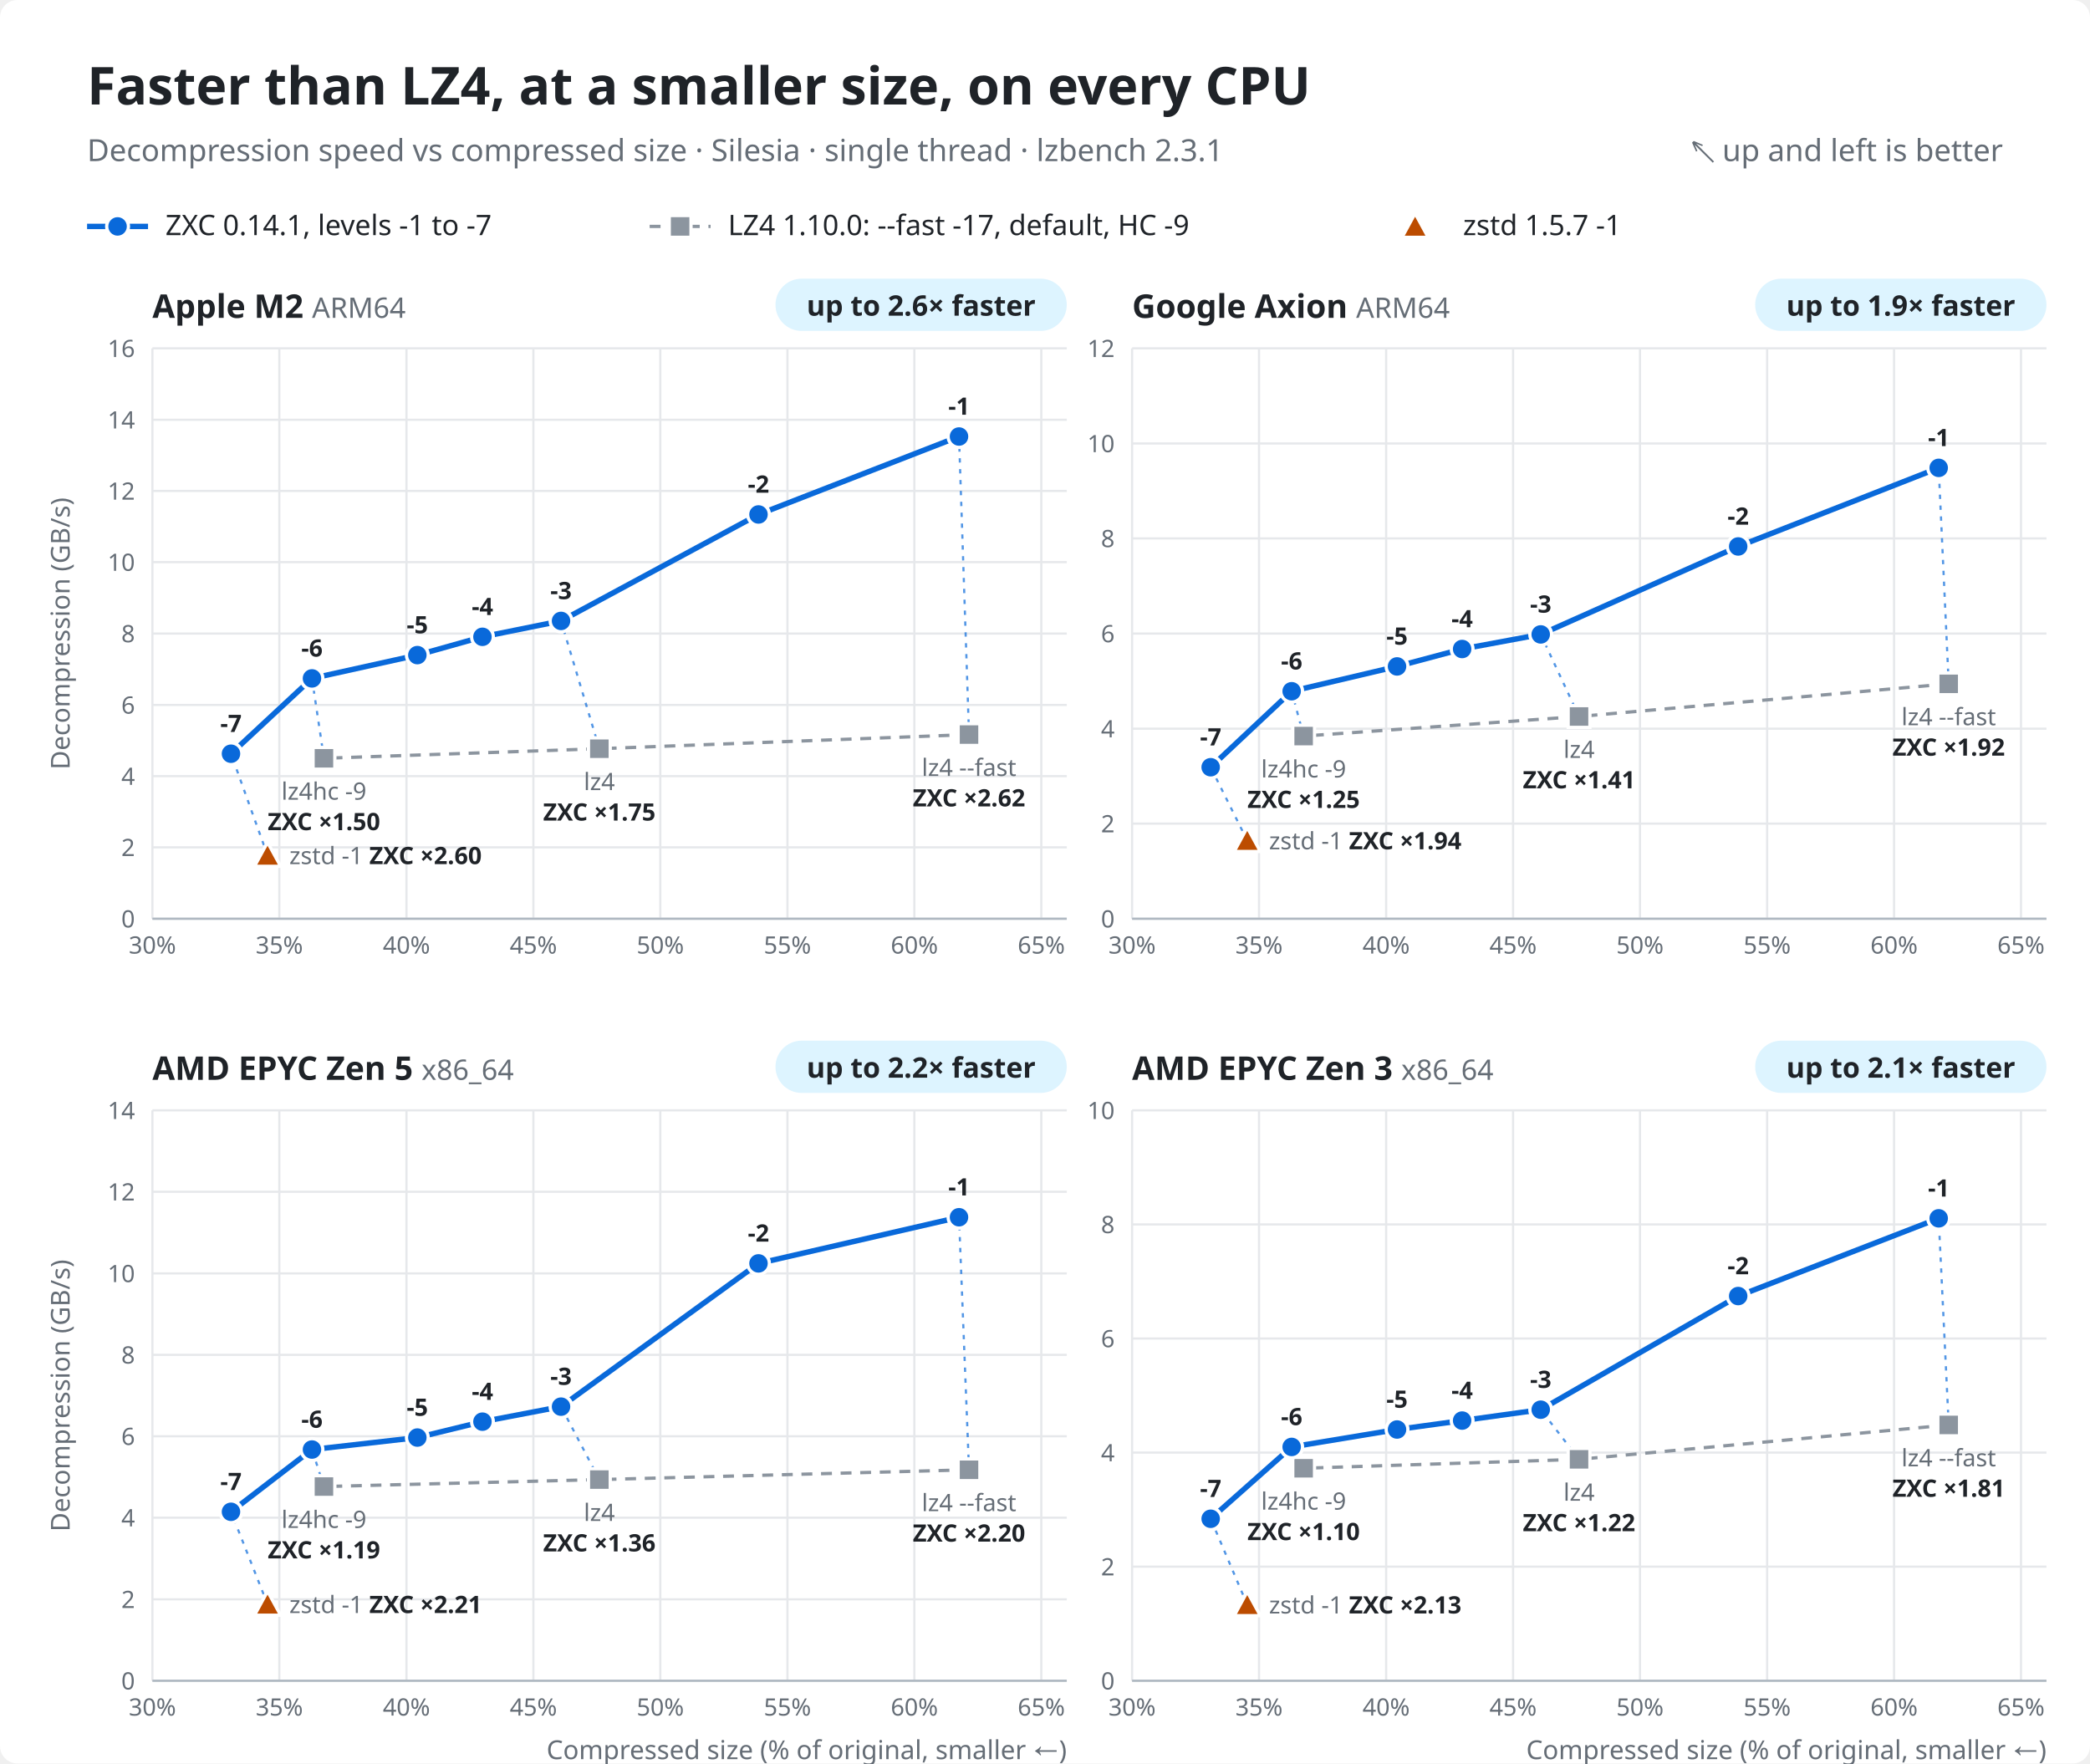
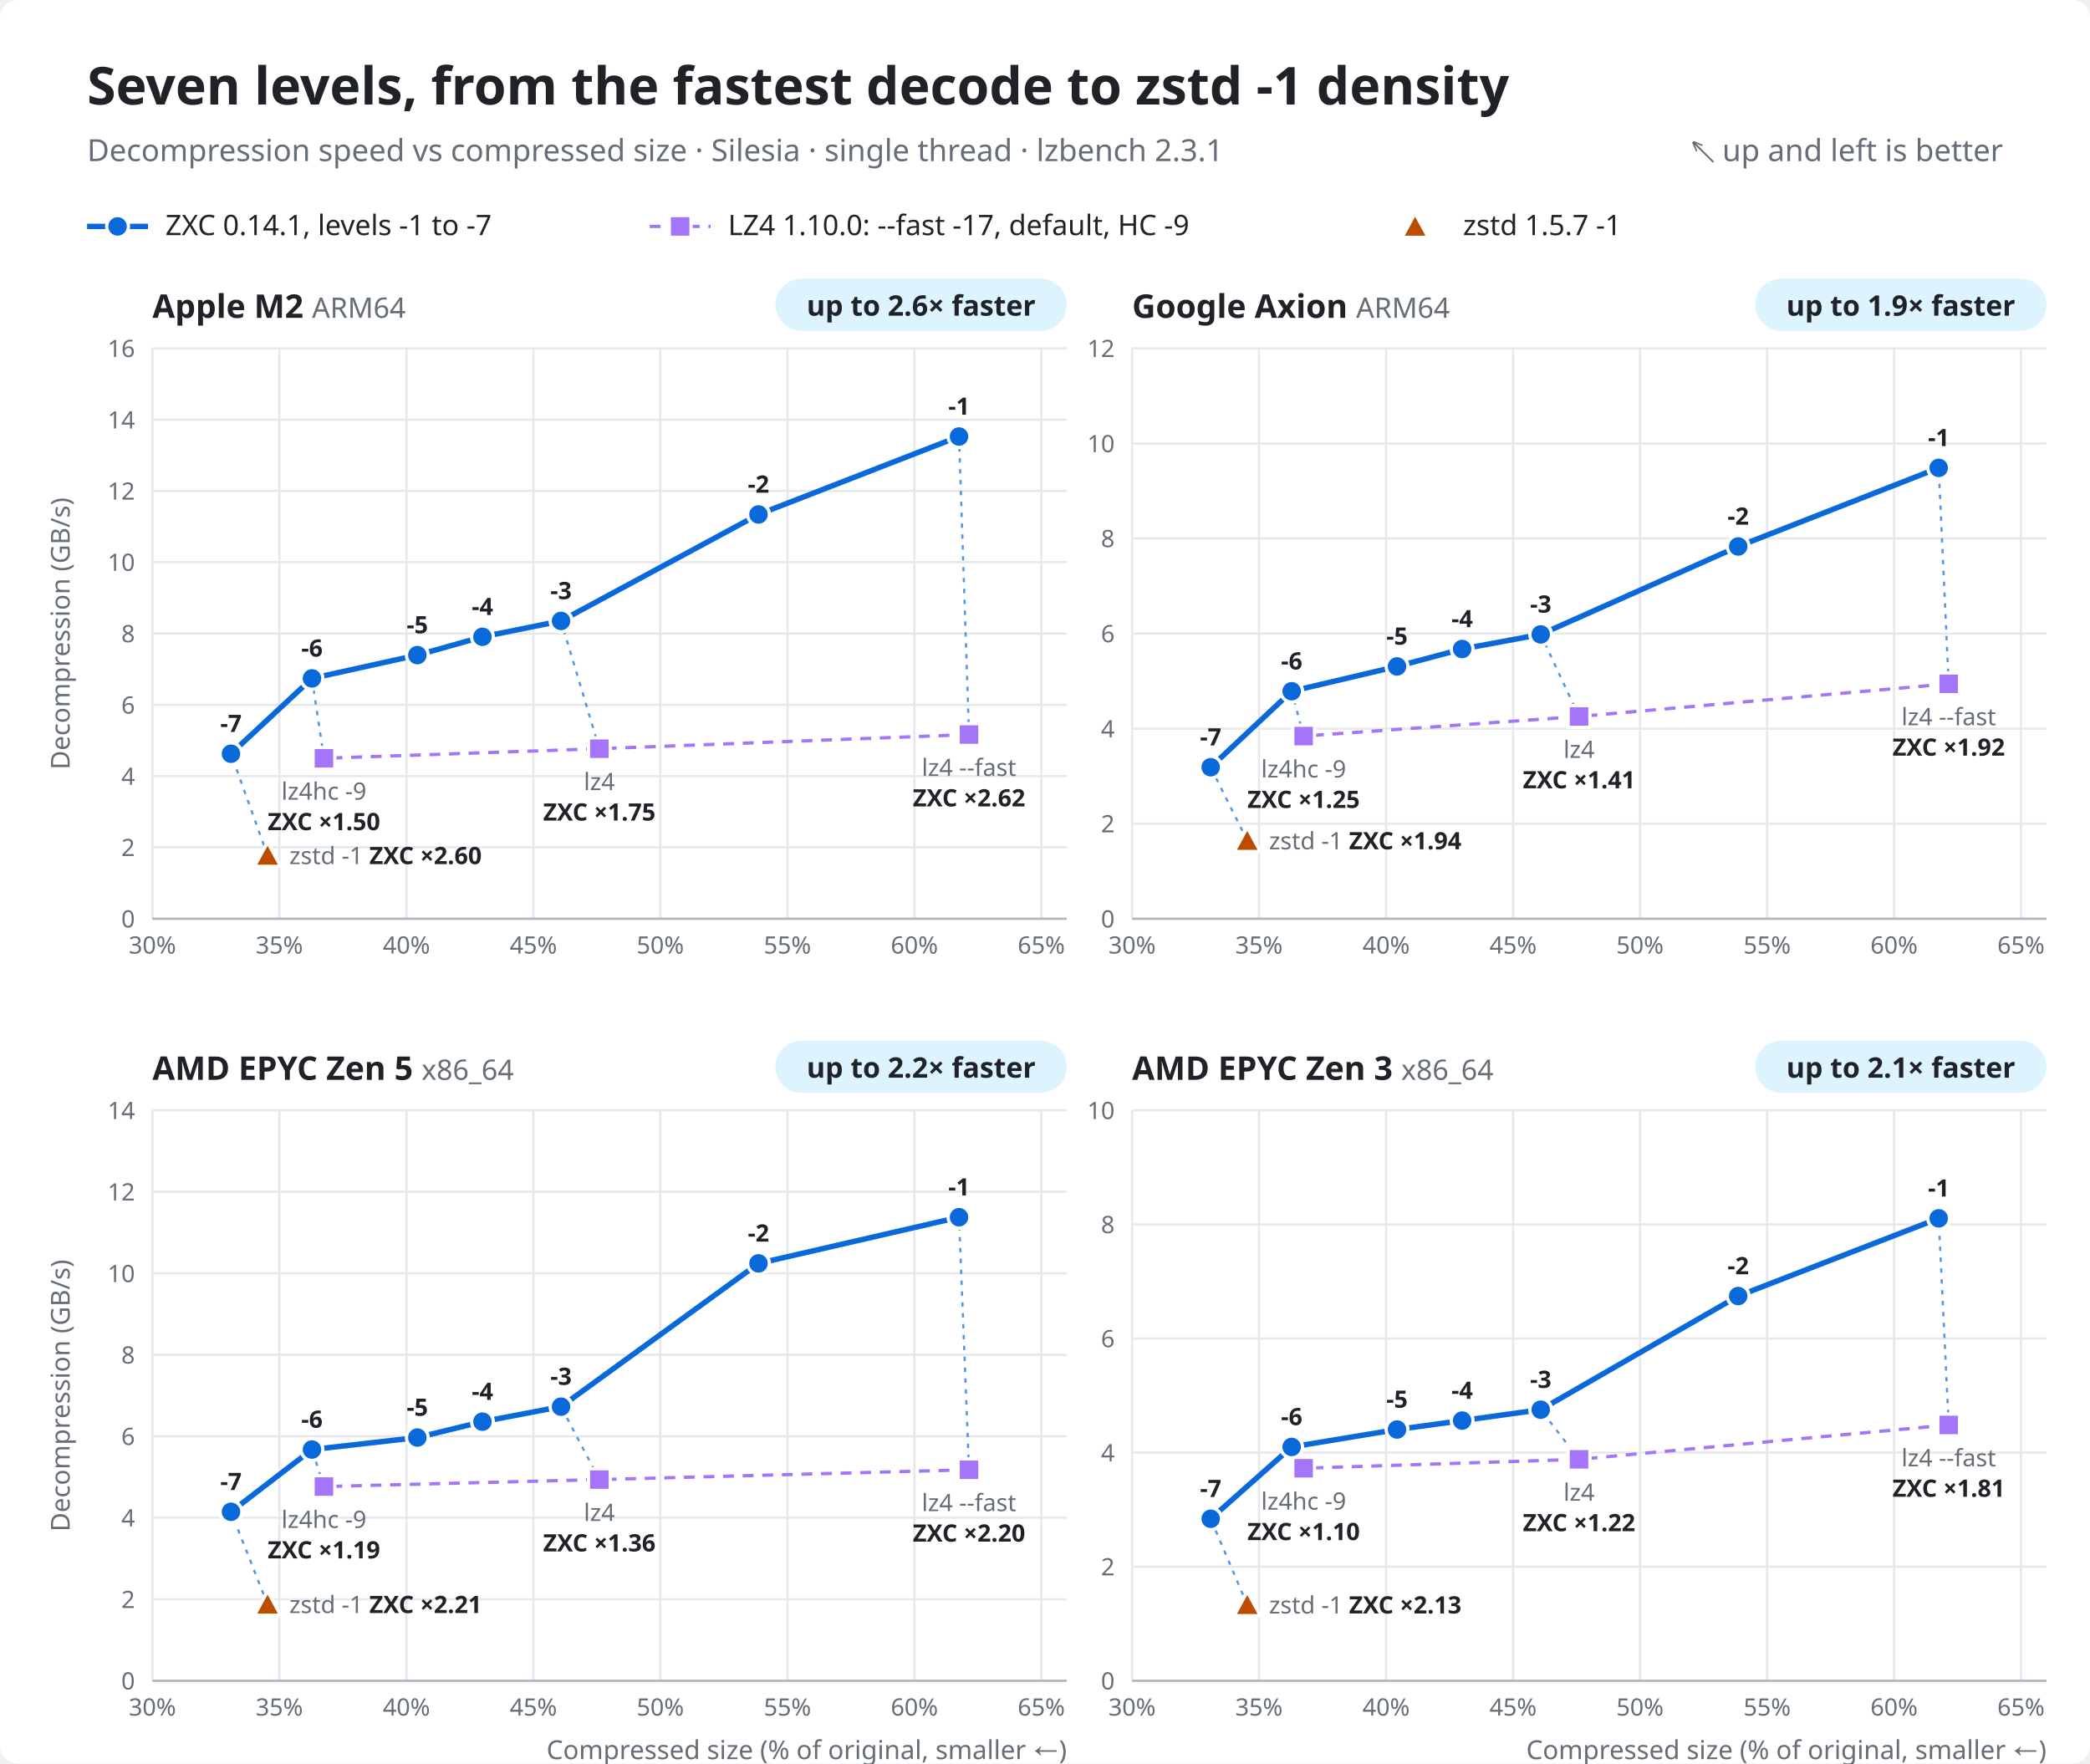
<svg xmlns="http://www.w3.org/2000/svg" viewBox="0 0 960 810" width="960" height="810" role="img" aria-label="Decompression speed versus compressed size: ZXC is faster than the LZ4 family and zstd -1 at an equal or smaller size on four CPUs">
-   <style>text{font-family:-apple-system,BlinkMacSystemFont,"Segoe UI","Noto Sans",Helvetica,Arial,sans-serif;font-size:11px}.t{font-size:24px;font-weight:700}.st{font-size:14px}.pt{font-size:15px;font-weight:600}.pa{font-size:13px;font-weight:400}.ax{font-size:12px}.b{font-weight:600}.bd{font-size:13px;font-weight:700}.lg{font-size:13px}.num{font-variant-numeric:tabular-nums}.grid,.axis{stroke-width:1}.ring{stroke-width:1.5}.halo{paint-order:stroke;stroke-width:4;stroke-linejoin:round}.zl{fill:none;stroke-width:2.5;stroke-linejoin:round}.gl{fill:none;stroke-width:1.5;stroke-dasharray:5 4}.ol{fill:none;stroke-width:1.5;stroke-dasharray:5 4}.cn{stroke-width:1;stroke-dasharray:2 3;opacity:.7}.fr{fill:none;stroke-width:14;stroke-linejoin:round;stroke-linecap:round}.bg{fill:#ffffff}text{fill:#1f2328}.mu{fill:#656d76}.fg{fill:#1f2328}.grid{stroke:#e6e8eb}.axis{stroke:#afb8c1}.zl{stroke:#0969da}.zp{fill:#0969da}.cn{stroke:#0969da}.gl{stroke:#8c959f}.gp{fill:#8c959f}.ol{stroke:#bc4c00}.op{fill:#bc4c00}.rp{fill:#1f2328}.ring{stroke:#ffffff}.wash{fill:#ddf4ff}.fr{stroke:#d0d7de}.halo{stroke:#ffffff}@media (prefers-color-scheme:dark){.bg{fill:#0d1117}text{fill:#e6edf3}.mu{fill:#8d96a0}.fg{fill:#e6edf3}.grid{stroke:#21262d}.axis{stroke:#3d444d}.zl{stroke:#4493f8}.zp{fill:#4493f8}.cn{stroke:#4493f8}.gl{stroke:#6e7681}.gp{fill:#6e7681}.ol{stroke:#db6d28}.op{fill:#db6d28}.rp{fill:#e6edf3}.ring{stroke:#0d1117}.wash{fill:#0c2d6b}.fr{stroke:#30363d}.halo{stroke:#0d1117}}</style>
+   <style>text{font-family:-apple-system,BlinkMacSystemFont,"Segoe UI","Noto Sans",Helvetica,Arial,sans-serif;font-size:11px}.t{font-size:24px;font-weight:700}.st{font-size:14px}.pt{font-size:15px;font-weight:600}.pa{font-size:13px;font-weight:400}.ax{font-size:12px}.b{font-weight:600}.bd{font-size:13px;font-weight:700}.lg{font-size:13px}.grid,.axis{stroke-width:1}.ring{stroke-width:1.5}.zl{fill:none;stroke-width:2.5;stroke-linejoin:round}.vl{fill:none;stroke-width:1.5;stroke-dasharray:5 4}.cn{stroke-width:1;stroke-dasharray:2 3;opacity:.7}.bg{fill:#ffffff}text{fill:#1f2328}.mu{fill:#656d76}.fg{fill:#1f2328}.grid{stroke:#e6e8eb}.axis{stroke:#afb8c1}.zl{stroke:#0969da}.zp{fill:#0969da}.cn{stroke:#0969da}.op{fill:#bc4c00}.ring{stroke:#ffffff}.wash{fill:#ddf4ff}.vp{fill:#a475f9}.vl{stroke:#a475f9}@media (prefers-color-scheme:dark){.bg{fill:#0d1117}text{fill:#e6edf3}.mu{fill:#8d96a0}.fg{fill:#e6edf3}.grid{stroke:#21262d}.axis{stroke:#3d444d}.zl{stroke:#4493f8}.zp{fill:#4493f8}.cn{stroke:#4493f8}.op{fill:#db6d28}.ring{stroke:#0d1117}.wash{fill:#0c2d6b}.vp{fill:#bc8cff}.vl{stroke:#bc8cff}}.m{text-anchor:middle}.e{text-anchor:end}</style>
  <rect class="bg" width="960" height="810" rx="8" />
-   <text x="40.0" y="48.0" class="t" text-anchor="start">Faster than LZ4, at a smaller size, on every CPU</text>
-   <text x="40.0" y="74.0" class="st mu" text-anchor="start">Decompression speed vs compressed size · Silesia · single thread · lzbench 2.3.1</text>
-   <text x="920.0" y="74.0" class="st mu" text-anchor="end">↖ up and left is better</text>
+   <text x="40" y="48" class="t">Seven levels, from the fastest decode to zstd -1 density</text>
+   <text x="40" y="74" class="st mu">Decompression speed vs compressed size · Silesia · single thread · lzbench 2.3.1</text>
+   <text x="920" y="74" class="st mu e">↖ up and left is better</text>
  <path class="zl" d="M40 104h28" />
-   <circle class="zp ring" cx="54.0" cy="104.0" r="5" />
-   <text x="76.0" y="108.0" class="lg" text-anchor="start">ZXC 0.14.1, levels -1 to -7</text>
-   <path class="gl" d="M298.4 104h28" />
-   <rect class="gp ring" x="307.4" y="99.0" width="10" height="10" />
-   <text x="334.4" y="108.0" class="lg" text-anchor="start">LZ4 1.10.0: --fast -17, default, HC -9</text>
-   <path class="op ring" d="M650.0 98.0l6 11h-12z" />
-   <text x="672.0" y="108.0" class="lg" text-anchor="start">zstd 1.5.7 -1</text>
-   <path class="grid" d="M70 422.0h420" />
-   <text x="62.0" y="426.0" class="mu" text-anchor="end">0</text>
+   <circle class="zp ring" cx="54" cy="104" r="5" />
+   <text x="76" y="108" class="lg">ZXC 0.14.1, levels -1 to -7</text>
+   <path class="vl" d="M298.4 104h28" />
+   <rect class="vp ring" x="307.4" y="99" width="10" height="10" />
+   <text x="334.4" y="108" class="lg">LZ4 1.10.0: --fast -17, default, HC -9</text>
+   <path class="op ring" d="M650 98l6 11h-12z" />
+   <text x="672" y="108" class="lg">zstd 1.5.7 -1</text>
+   <path class="grid" d="M70 422h420" />
+   <text x="62" y="426" class="mu e">0</text>
  <path class="grid" d="M70 389.2h420" />
-   <text x="62.0" y="393.2" class="mu" text-anchor="end">2</text>
+   <text x="62" y="393.2" class="mu e">2</text>
  <path class="grid" d="M70 356.5h420" />
-   <text x="62.0" y="360.5" class="mu" text-anchor="end">4</text>
+   <text x="62" y="360.5" class="mu e">4</text>
  <path class="grid" d="M70 323.8h420" />
-   <text x="62.0" y="327.8" class="mu" text-anchor="end">6</text>
-   <path class="grid" d="M70 291.0h420" />
-   <text x="62.0" y="295.0" class="mu" text-anchor="end">8</text>
+   <text x="62" y="327.8" class="mu e">6</text>
+   <path class="grid" d="M70 291h420" />
+   <text x="62" y="295" class="mu e">8</text>
  <path class="grid" d="M70 258.2h420" />
-   <text x="62.0" y="262.2" class="mu" text-anchor="end">10</text>
+   <text x="62" y="262.2" class="mu e">10</text>
  <path class="grid" d="M70 225.5h420" />
-   <text x="62.0" y="229.5" class="mu" text-anchor="end">12</text>
+   <text x="62" y="229.5" class="mu e">12</text>
  <path class="grid" d="M70 192.8h420" />
-   <text x="62.0" y="196.8" class="mu" text-anchor="end">14</text>
-   <path class="grid" d="M70 160.0h420" />
-   <text x="62.0" y="164.0" class="mu" text-anchor="end">16</text>
-   <path class="grid" d="M70.0 160v262" />
-   <text x="70.0" y="438.0" class="mu" text-anchor="middle">30%</text>
+   <text x="62" y="196.8" class="mu e">14</text>
+   <path class="grid" d="M70 160h420" />
+   <text x="62" y="164" class="mu e">16</text>
+   <path class="grid" d="M70 160v262" />
+   <text x="70" y="438" class="mu m">30%</text>
  <path class="grid" d="M128.3 160v262" />
-   <text x="128.3" y="438.0" class="mu" text-anchor="middle">35%</text>
+   <text x="128.3" y="438" class="mu m">35%</text>
  <path class="grid" d="M186.7 160v262" />
-   <text x="186.7" y="438.0" class="mu" text-anchor="middle">40%</text>
-   <path class="grid" d="M245.0 160v262" />
-   <text x="245.0" y="438.0" class="mu" text-anchor="middle">45%</text>
+   <text x="186.7" y="438" class="mu m">40%</text>
+   <path class="grid" d="M245 160v262" />
+   <text x="245" y="438" class="mu m">45%</text>
  <path class="grid" d="M303.3 160v262" />
-   <text x="303.3" y="438.0" class="mu" text-anchor="middle">50%</text>
+   <text x="303.3" y="438" class="mu m">50%</text>
  <path class="grid" d="M361.7 160v262" />
-   <text x="361.7" y="438.0" class="mu" text-anchor="middle">55%</text>
-   <path class="grid" d="M420.0 160v262" />
-   <text x="420.0" y="438.0" class="mu" text-anchor="middle">60%</text>
+   <text x="361.7" y="438" class="mu m">55%</text>
+   <path class="grid" d="M420 160v262" />
+   <text x="420" y="438" class="mu m">60%</text>
  <path class="grid" d="M478.3 160v262" />
-   <text x="478.3" y="438.0" class="mu" text-anchor="middle">65%</text>
+   <text x="478.3" y="438" class="mu m">65%</text>
  <path class="axis" d="M70 422h420" />
-   <text class="ax mu" transform="translate(32 291.0) rotate(-90)" text-anchor="middle">Decompression (GB/s)</text>
+   <text class="ax mu m" transform="translate(32 291) rotate(-90)">Decompression (GB/s)</text>
  <text x="70" y="146" class="pt">Apple M2 <tspan class="pa mu">ARM64</tspan>
  </text>
  <rect class="wash" x="356.2" y="128" width="133.8" height="24" rx="12" />
-   <text x="423.1" y="145.0" class="bd" text-anchor="middle">up to 2.6× faster</text>
+   <text x="423.1" y="145" class="bd m">up to 2.6× faster</text>
  <path class="cn" d="M445.1 337.4L440.5 200.5" />
-   <text x="445.1" y="370.4" class="b" text-anchor="middle">ZXC ×2.62</text>
+   <text x="445.1" y="370.4" class="b m">ZXC ×2.62</text>
  <path class="cn" d="M275.3 343.9L257.7 285.2" />
-   <text x="275.3" y="376.9" class="b" text-anchor="middle">ZXC ×1.75</text>
+   <text x="275.3" y="376.9" class="b m">ZXC ×1.75</text>
  <path class="cn" d="M148.8 348.3L143.3 311.6" />
-   <text x="148.8" y="381.3" class="b" text-anchor="middle">ZXC ×1.50</text>
+   <text x="148.8" y="381.3" class="b m">ZXC ×1.50</text>
  <path class="cn" d="M122.9 392.9L106.1 346.2" />
  <path class="op ring" d="M122.9 386.9l6 11h-12z" />
  <text x="132.9" y="396.9" class="mu">zstd -1 <tspan class="b fg">ZXC ×2.60</tspan>
  </text>
-   <polyline class="gl" points="445.1,337.4 275.3,343.9 148.8,348.3" />
-   <rect class="gp ring" x="440.1" y="332.4" width="10" height="10" />
-   <text x="445.1" y="356.4" class="mu" text-anchor="middle">lz4 --fast</text>
-   <rect class="gp ring" x="270.3" y="338.9" width="10" height="10" />
-   <text x="275.3" y="362.9" class="mu" text-anchor="middle">lz4</text>
-   <rect class="gp ring" x="143.8" y="343.3" width="10" height="10" />
-   <text x="148.8" y="367.3" class="mu" text-anchor="middle">lz4hc -9</text>
+   <polyline class="vl" points="445.1,337.4 275.3,343.9 148.8,348.3" />
+   <rect class="vp ring" x="440.1" y="332.4" width="10" height="10" />
+   <text x="445.1" y="356.4" class="mu m">lz4 --fast</text>
+   <rect class="vp ring" x="270.3" y="338.9" width="10" height="10" />
+   <text x="275.3" y="362.9" class="mu m">lz4</text>
+   <rect class="vp ring" x="143.8" y="343.3" width="10" height="10" />
+   <text x="148.8" y="367.3" class="mu m">lz4hc -9</text>
  <polyline class="zl" points="440.5,200.5 348.4,236.3 257.7,285.2 221.6,292.5 191.7,300.9 143.3,311.6 106.1,346.2" />
  <circle class="zp ring" cx="440.5" cy="200.5" r="5" />
-   <text x="440.5" y="190.5" class="b" text-anchor="middle">-1</text>
+   <text x="440.5" y="190.5" class="b m">-1</text>
  <circle class="zp ring" cx="348.4" cy="236.3" r="5" />
-   <text x="348.4" y="226.3" class="b" text-anchor="middle">-2</text>
+   <text x="348.4" y="226.3" class="b m">-2</text>
  <circle class="zp ring" cx="257.7" cy="285.2" r="5" />
-   <text x="257.7" y="275.2" class="b" text-anchor="middle">-3</text>
+   <text x="257.7" y="275.2" class="b m">-3</text>
  <circle class="zp ring" cx="221.6" cy="292.5" r="5" />
-   <text x="221.6" y="282.5" class="b" text-anchor="middle">-4</text>
+   <text x="221.6" y="282.5" class="b m">-4</text>
  <circle class="zp ring" cx="191.7" cy="300.9" r="5" />
-   <text x="191.7" y="290.9" class="b" text-anchor="middle">-5</text>
+   <text x="191.7" y="290.9" class="b m">-5</text>
  <circle class="zp ring" cx="143.3" cy="311.6" r="5" />
-   <text x="143.3" y="301.6" class="b" text-anchor="middle">-6</text>
+   <text x="143.3" y="301.6" class="b m">-6</text>
  <circle class="zp ring" cx="106.1" cy="346.2" r="5" />
-   <text x="106.1" y="336.2" class="b" text-anchor="middle">-7</text>
-   <path class="grid" d="M520 422.0h420" />
-   <text x="512.0" y="426.0" class="mu" text-anchor="end">0</text>
+   <text x="106.1" y="336.2" class="b m">-7</text>
+   <path class="grid" d="M520 422h420" />
+   <text x="512" y="426" class="mu e">0</text>
  <path class="grid" d="M520 378.3h420" />
-   <text x="512.0" y="382.3" class="mu" text-anchor="end">2</text>
+   <text x="512" y="382.3" class="mu e">2</text>
  <path class="grid" d="M520 334.7h420" />
-   <text x="512.0" y="338.7" class="mu" text-anchor="end">4</text>
-   <path class="grid" d="M520 291.0h420" />
-   <text x="512.0" y="295.0" class="mu" text-anchor="end">6</text>
+   <text x="512" y="338.7" class="mu e">4</text>
+   <path class="grid" d="M520 291h420" />
+   <text x="512" y="295" class="mu e">6</text>
  <path class="grid" d="M520 247.3h420" />
-   <text x="512.0" y="251.3" class="mu" text-anchor="end">8</text>
+   <text x="512" y="251.3" class="mu e">8</text>
  <path class="grid" d="M520 203.7h420" />
-   <text x="512.0" y="207.7" class="mu" text-anchor="end">10</text>
-   <path class="grid" d="M520 160.0h420" />
-   <text x="512.0" y="164.0" class="mu" text-anchor="end">12</text>
-   <path class="grid" d="M520.0 160v262" />
-   <text x="520.0" y="438.0" class="mu" text-anchor="middle">30%</text>
+   <text x="512" y="207.7" class="mu e">10</text>
+   <path class="grid" d="M520 160h420" />
+   <text x="512" y="164" class="mu e">12</text>
+   <path class="grid" d="M520 160v262" />
+   <text x="520" y="438" class="mu m">30%</text>
  <path class="grid" d="M578.3 160v262" />
-   <text x="578.3" y="438.0" class="mu" text-anchor="middle">35%</text>
+   <text x="578.3" y="438" class="mu m">35%</text>
  <path class="grid" d="M636.7 160v262" />
-   <text x="636.7" y="438.0" class="mu" text-anchor="middle">40%</text>
-   <path class="grid" d="M695.0 160v262" />
-   <text x="695.0" y="438.0" class="mu" text-anchor="middle">45%</text>
+   <text x="636.7" y="438" class="mu m">40%</text>
+   <path class="grid" d="M695 160v262" />
+   <text x="695" y="438" class="mu m">45%</text>
  <path class="grid" d="M753.3 160v262" />
-   <text x="753.3" y="438.0" class="mu" text-anchor="middle">50%</text>
+   <text x="753.3" y="438" class="mu m">50%</text>
  <path class="grid" d="M811.7 160v262" />
-   <text x="811.7" y="438.0" class="mu" text-anchor="middle">55%</text>
-   <path class="grid" d="M870.0 160v262" />
-   <text x="870.0" y="438.0" class="mu" text-anchor="middle">60%</text>
+   <text x="811.7" y="438" class="mu m">55%</text>
+   <path class="grid" d="M870 160v262" />
+   <text x="870" y="438" class="mu m">60%</text>
  <path class="grid" d="M928.3 160v262" />
-   <text x="928.3" y="438.0" class="mu" text-anchor="middle">65%</text>
+   <text x="928.3" y="438" class="mu m">65%</text>
  <path class="axis" d="M520 422h420" />
  <text x="520" y="146" class="pt">Google Axion <tspan class="pa mu">ARM64</tspan>
  </text>
  <rect class="wash" x="806.2" y="128" width="133.8" height="24" rx="12" />
-   <text x="873.1" y="145.0" class="bd" text-anchor="middle">up to 1.9× faster</text>
+   <text x="873.1" y="145" class="bd m">up to 1.9× faster</text>
  <path class="cn" d="M895.1 314.1L890.5 214.9" />
-   <text x="895.1" y="347.1" class="b" text-anchor="middle">ZXC ×1.92</text>
+   <text x="895.1" y="347.1" class="b m">ZXC ×1.92</text>
  <path class="cn" d="M725.3 329.1L707.7 291.4" />
-   <text x="725.3" y="362.1" class="b" text-anchor="middle">ZXC ×1.41</text>
+   <text x="725.3" y="362.1" class="b m">ZXC ×1.41</text>
  <path class="cn" d="M598.8 338.1L593.3 317.5" />
-   <text x="598.8" y="371.1" class="b" text-anchor="middle">ZXC ×1.25</text>
+   <text x="598.8" y="371.1" class="b m">ZXC ×1.25</text>
  <path class="cn" d="M572.9 386.1L556.1 352.4" />
  <path class="op ring" d="M572.9 380.1l6 11h-12z" />
  <text x="582.9" y="390.1" class="mu">zstd -1 <tspan class="b fg">ZXC ×1.94</tspan>
  </text>
-   <polyline class="gl" points="895.1,314.1 725.3,329.1 598.8,338.1" />
-   <rect class="gp ring" x="890.1" y="309.1" width="10" height="10" />
-   <text x="895.1" y="333.1" class="mu" text-anchor="middle">lz4 --fast</text>
-   <rect class="gp ring" x="720.3" y="324.1" width="10" height="10" />
-   <text x="725.3" y="348.1" class="mu" text-anchor="middle">lz4</text>
-   <rect class="gp ring" x="593.8" y="333.1" width="10" height="10" />
-   <text x="598.8" y="357.1" class="mu" text-anchor="middle">lz4hc -9</text>
-   <polyline class="zl" points="890.5,214.9 798.4,251.0 707.7,291.4 671.6,298.1 641.7,306.1 593.3,317.5 556.1,352.4" />
+   <polyline class="vl" points="895.1,314.1 725.3,329.1 598.8,338.1" />
+   <rect class="vp ring" x="890.1" y="309.1" width="10" height="10" />
+   <text x="895.1" y="333.1" class="mu m">lz4 --fast</text>
+   <rect class="vp ring" x="720.3" y="324.1" width="10" height="10" />
+   <text x="725.3" y="348.1" class="mu m">lz4</text>
+   <rect class="vp ring" x="593.8" y="333.1" width="10" height="10" />
+   <text x="598.8" y="357.1" class="mu m">lz4hc -9</text>
+   <polyline class="zl" points="890.5,214.9 798.4,251 707.7,291.4 671.6,298.1 641.7,306.1 593.3,317.5 556.1,352.4" />
  <circle class="zp ring" cx="890.5" cy="214.9" r="5" />
-   <text x="890.5" y="204.9" class="b" text-anchor="middle">-1</text>
-   <circle class="zp ring" cx="798.4" cy="251.0" r="5" />
-   <text x="798.4" y="241.0" class="b" text-anchor="middle">-2</text>
+   <text x="890.5" y="204.9" class="b m">-1</text>
+   <circle class="zp ring" cx="798.4" cy="251" r="5" />
+   <text x="798.4" y="241" class="b m">-2</text>
  <circle class="zp ring" cx="707.7" cy="291.4" r="5" />
-   <text x="707.7" y="281.4" class="b" text-anchor="middle">-3</text>
+   <text x="707.7" y="281.4" class="b m">-3</text>
  <circle class="zp ring" cx="671.6" cy="298.1" r="5" />
-   <text x="671.6" y="288.1" class="b" text-anchor="middle">-4</text>
+   <text x="671.6" y="288.1" class="b m">-4</text>
  <circle class="zp ring" cx="641.7" cy="306.1" r="5" />
-   <text x="641.7" y="296.1" class="b" text-anchor="middle">-5</text>
+   <text x="641.7" y="296.1" class="b m">-5</text>
  <circle class="zp ring" cx="593.3" cy="317.5" r="5" />
-   <text x="593.3" y="307.5" class="b" text-anchor="middle">-6</text>
+   <text x="593.3" y="307.5" class="b m">-6</text>
  <circle class="zp ring" cx="556.1" cy="352.4" r="5" />
-   <text x="556.1" y="342.4" class="b" text-anchor="middle">-7</text>
-   <path class="grid" d="M70 772.0h420" />
-   <text x="62.0" y="776.0" class="mu" text-anchor="end">0</text>
+   <text x="556.1" y="342.4" class="b m">-7</text>
+   <path class="grid" d="M70 772h420" />
+   <text x="62" y="776" class="mu e">0</text>
  <path class="grid" d="M70 734.6h420" />
-   <text x="62.0" y="738.6" class="mu" text-anchor="end">2</text>
+   <text x="62" y="738.6" class="mu e">2</text>
  <path class="grid" d="M70 697.1h420" />
-   <text x="62.0" y="701.1" class="mu" text-anchor="end">4</text>
+   <text x="62" y="701.1" class="mu e">4</text>
  <path class="grid" d="M70 659.7h420" />
-   <text x="62.0" y="663.7" class="mu" text-anchor="end">6</text>
+   <text x="62" y="663.7" class="mu e">6</text>
  <path class="grid" d="M70 622.3h420" />
-   <text x="62.0" y="626.3" class="mu" text-anchor="end">8</text>
+   <text x="62" y="626.3" class="mu e">8</text>
  <path class="grid" d="M70 584.9h420" />
-   <text x="62.0" y="588.9" class="mu" text-anchor="end">10</text>
+   <text x="62" y="588.9" class="mu e">10</text>
  <path class="grid" d="M70 547.4h420" />
-   <text x="62.0" y="551.4" class="mu" text-anchor="end">12</text>
-   <path class="grid" d="M70 510.0h420" />
-   <text x="62.0" y="514.0" class="mu" text-anchor="end">14</text>
-   <path class="grid" d="M70.0 510v262" />
-   <text x="70.0" y="788.0" class="mu" text-anchor="middle">30%</text>
+   <text x="62" y="551.4" class="mu e">12</text>
+   <path class="grid" d="M70 510h420" />
+   <text x="62" y="514" class="mu e">14</text>
+   <path class="grid" d="M70 510v262" />
+   <text x="70" y="788" class="mu m">30%</text>
  <path class="grid" d="M128.3 510v262" />
-   <text x="128.3" y="788.0" class="mu" text-anchor="middle">35%</text>
+   <text x="128.3" y="788" class="mu m">35%</text>
  <path class="grid" d="M186.7 510v262" />
-   <text x="186.7" y="788.0" class="mu" text-anchor="middle">40%</text>
-   <path class="grid" d="M245.0 510v262" />
-   <text x="245.0" y="788.0" class="mu" text-anchor="middle">45%</text>
+   <text x="186.7" y="788" class="mu m">40%</text>
+   <path class="grid" d="M245 510v262" />
+   <text x="245" y="788" class="mu m">45%</text>
  <path class="grid" d="M303.3 510v262" />
-   <text x="303.3" y="788.0" class="mu" text-anchor="middle">50%</text>
+   <text x="303.3" y="788" class="mu m">50%</text>
  <path class="grid" d="M361.7 510v262" />
-   <text x="361.7" y="788.0" class="mu" text-anchor="middle">55%</text>
-   <path class="grid" d="M420.0 510v262" />
-   <text x="420.0" y="788.0" class="mu" text-anchor="middle">60%</text>
+   <text x="361.7" y="788" class="mu m">55%</text>
+   <path class="grid" d="M420 510v262" />
+   <text x="420" y="788" class="mu m">60%</text>
  <path class="grid" d="M478.3 510v262" />
-   <text x="478.3" y="788.0" class="mu" text-anchor="middle">65%</text>
+   <text x="478.3" y="788" class="mu m">65%</text>
  <path class="axis" d="M70 772h420" />
-   <text class="ax mu" transform="translate(32 641.0) rotate(-90)" text-anchor="middle">Decompression (GB/s)</text>
-   <text x="490.0" y="808.0" class="ax mu" text-anchor="end">Compressed size (% of original, smaller ←)</text>
+   <text class="ax mu m" transform="translate(32 641) rotate(-90)">Decompression (GB/s)</text>
+   <text x="490" y="808" class="ax mu e">Compressed size (% of original, smaller ←)</text>
  <text x="70" y="496" class="pt">AMD EPYC Zen 5 <tspan class="pa mu">x86_64</tspan>
  </text>
  <rect class="wash" x="356.2" y="478" width="133.8" height="24" rx="12" />
-   <text x="423.1" y="495.0" class="bd" text-anchor="middle">up to 2.2× faster</text>
+   <text x="423.1" y="495" class="bd m">up to 2.2× faster</text>
  <path class="cn" d="M445.1 675.1L440.5 559.1" />
-   <text x="445.1" y="708.1" class="b" text-anchor="middle">ZXC ×2.20</text>
+   <text x="445.1" y="708.1" class="b m">ZXC ×2.20</text>
  <path class="cn" d="M275.3 679.6L257.7 646.1" />
-   <text x="275.3" y="712.6" class="b" text-anchor="middle">ZXC ×1.36</text>
+   <text x="275.3" y="712.6" class="b m">ZXC ×1.36</text>
  <path class="cn" d="M148.8 682.8L143.3 665.8" />
-   <text x="148.8" y="715.8" class="b" text-anchor="middle">ZXC ×1.19</text>
+   <text x="148.8" y="715.8" class="b m">ZXC ×1.19</text>
  <path class="cn" d="M122.9 736.9L106.1 694.4" />
  <path class="op ring" d="M122.9 730.9l6 11h-12z" />
  <text x="132.9" y="740.9" class="mu">zstd -1 <tspan class="b fg">ZXC ×2.21</tspan>
  </text>
-   <polyline class="gl" points="445.1,675.1 275.3,679.6 148.8,682.8" />
-   <rect class="gp ring" x="440.1" y="670.1" width="10" height="10" />
-   <text x="445.1" y="694.1" class="mu" text-anchor="middle">lz4 --fast</text>
-   <rect class="gp ring" x="270.3" y="674.6" width="10" height="10" />
-   <text x="275.3" y="698.6" class="mu" text-anchor="middle">lz4</text>
-   <rect class="gp ring" x="143.8" y="677.8" width="10" height="10" />
-   <text x="148.8" y="701.8" class="mu" text-anchor="middle">lz4hc -9</text>
-   <polyline class="zl" points="440.5,559.1 348.4,580.3 257.7,646.1 221.6,653.0 191.7,660.3 143.3,665.8 106.1,694.4" />
+   <polyline class="vl" points="445.1,675.1 275.3,679.6 148.8,682.8" />
+   <rect class="vp ring" x="440.1" y="670.1" width="10" height="10" />
+   <text x="445.1" y="694.1" class="mu m">lz4 --fast</text>
+   <rect class="vp ring" x="270.3" y="674.6" width="10" height="10" />
+   <text x="275.3" y="698.6" class="mu m">lz4</text>
+   <rect class="vp ring" x="143.8" y="677.8" width="10" height="10" />
+   <text x="148.8" y="701.8" class="mu m">lz4hc -9</text>
+   <polyline class="zl" points="440.5,559.1 348.4,580.3 257.7,646.1 221.6,653 191.7,660.3 143.3,665.8 106.1,694.4" />
  <circle class="zp ring" cx="440.5" cy="559.1" r="5" />
-   <text x="440.5" y="549.1" class="b" text-anchor="middle">-1</text>
+   <text x="440.5" y="549.1" class="b m">-1</text>
  <circle class="zp ring" cx="348.4" cy="580.3" r="5" />
-   <text x="348.4" y="570.3" class="b" text-anchor="middle">-2</text>
+   <text x="348.4" y="570.3" class="b m">-2</text>
  <circle class="zp ring" cx="257.7" cy="646.1" r="5" />
-   <text x="257.7" y="636.1" class="b" text-anchor="middle">-3</text>
-   <circle class="zp ring" cx="221.6" cy="653.0" r="5" />
-   <text x="221.6" y="643.0" class="b" text-anchor="middle">-4</text>
+   <text x="257.7" y="636.1" class="b m">-3</text>
+   <circle class="zp ring" cx="221.6" cy="653" r="5" />
+   <text x="221.6" y="643" class="b m">-4</text>
  <circle class="zp ring" cx="191.7" cy="660.3" r="5" />
-   <text x="191.7" y="650.3" class="b" text-anchor="middle">-5</text>
+   <text x="191.7" y="650.3" class="b m">-5</text>
  <circle class="zp ring" cx="143.3" cy="665.8" r="5" />
-   <text x="143.3" y="655.8" class="b" text-anchor="middle">-6</text>
+   <text x="143.3" y="655.8" class="b m">-6</text>
  <circle class="zp ring" cx="106.1" cy="694.4" r="5" />
-   <text x="106.1" y="684.4" class="b" text-anchor="middle">-7</text>
-   <path class="grid" d="M520 772.0h420" />
-   <text x="512.0" y="776.0" class="mu" text-anchor="end">0</text>
+   <text x="106.1" y="684.4" class="b m">-7</text>
+   <path class="grid" d="M520 772h420" />
+   <text x="512" y="776" class="mu e">0</text>
  <path class="grid" d="M520 719.6h420" />
-   <text x="512.0" y="723.6" class="mu" text-anchor="end">2</text>
+   <text x="512" y="723.6" class="mu e">2</text>
  <path class="grid" d="M520 667.2h420" />
-   <text x="512.0" y="671.2" class="mu" text-anchor="end">4</text>
+   <text x="512" y="671.2" class="mu e">4</text>
  <path class="grid" d="M520 614.8h420" />
-   <text x="512.0" y="618.8" class="mu" text-anchor="end">6</text>
+   <text x="512" y="618.8" class="mu e">6</text>
  <path class="grid" d="M520 562.4h420" />
-   <text x="512.0" y="566.4" class="mu" text-anchor="end">8</text>
-   <path class="grid" d="M520 510.0h420" />
-   <text x="512.0" y="514.0" class="mu" text-anchor="end">10</text>
-   <path class="grid" d="M520.0 510v262" />
-   <text x="520.0" y="788.0" class="mu" text-anchor="middle">30%</text>
+   <text x="512" y="566.4" class="mu e">8</text>
+   <path class="grid" d="M520 510h420" />
+   <text x="512" y="514" class="mu e">10</text>
+   <path class="grid" d="M520 510v262" />
+   <text x="520" y="788" class="mu m">30%</text>
  <path class="grid" d="M578.3 510v262" />
-   <text x="578.3" y="788.0" class="mu" text-anchor="middle">35%</text>
+   <text x="578.3" y="788" class="mu m">35%</text>
  <path class="grid" d="M636.7 510v262" />
-   <text x="636.7" y="788.0" class="mu" text-anchor="middle">40%</text>
-   <path class="grid" d="M695.0 510v262" />
-   <text x="695.0" y="788.0" class="mu" text-anchor="middle">45%</text>
+   <text x="636.7" y="788" class="mu m">40%</text>
+   <path class="grid" d="M695 510v262" />
+   <text x="695" y="788" class="mu m">45%</text>
  <path class="grid" d="M753.3 510v262" />
-   <text x="753.3" y="788.0" class="mu" text-anchor="middle">50%</text>
+   <text x="753.3" y="788" class="mu m">50%</text>
  <path class="grid" d="M811.7 510v262" />
-   <text x="811.7" y="788.0" class="mu" text-anchor="middle">55%</text>
-   <path class="grid" d="M870.0 510v262" />
-   <text x="870.0" y="788.0" class="mu" text-anchor="middle">60%</text>
+   <text x="811.7" y="788" class="mu m">55%</text>
+   <path class="grid" d="M870 510v262" />
+   <text x="870" y="788" class="mu m">60%</text>
  <path class="grid" d="M928.3 510v262" />
-   <text x="928.3" y="788.0" class="mu" text-anchor="middle">65%</text>
+   <text x="928.3" y="788" class="mu m">65%</text>
  <path class="axis" d="M520 772h420" />
-   <text x="940.0" y="808.0" class="ax mu" text-anchor="end">Compressed size (% of original, smaller ←)</text>
+   <text x="940" y="808" class="ax mu e">Compressed size (% of original, smaller ←)</text>
  <text x="520" y="496" class="pt">AMD EPYC Zen 3 <tspan class="pa mu">x86_64</tspan>
  </text>
  <rect class="wash" x="806.2" y="478" width="133.8" height="24" rx="12" />
-   <text x="873.1" y="495.0" class="bd" text-anchor="middle">up to 2.1× faster</text>
+   <text x="873.1" y="495" class="bd m">up to 2.1× faster</text>
  <path class="cn" d="M895.1 654.5L890.5 559.6" />
-   <text x="895.1" y="687.5" class="b" text-anchor="middle">ZXC ×1.81</text>
+   <text x="895.1" y="687.5" class="b m">ZXC ×1.81</text>
  <path class="cn" d="M725.3 670.3L707.7 647.5" />
-   <text x="725.3" y="703.3" class="b" text-anchor="middle">ZXC ×1.22</text>
+   <text x="725.3" y="703.3" class="b m">ZXC ×1.22</text>
  <path class="cn" d="M598.8 674.4L593.3 664.6" />
-   <text x="598.8" y="707.4" class="b" text-anchor="middle">ZXC ×1.10</text>
+   <text x="598.8" y="707.4" class="b m">ZXC ×1.10</text>
  <path class="cn" d="M572.9 737.1L556.1 697.6" />
  <path class="op ring" d="M572.9 731.1l6 11h-12z" />
  <text x="582.9" y="741.1" class="mu">zstd -1 <tspan class="b fg">ZXC ×2.13</tspan>
  </text>
-   <polyline class="gl" points="895.1,654.5 725.3,670.3 598.8,674.4" />
-   <rect class="gp ring" x="890.1" y="649.5" width="10" height="10" />
-   <text x="895.1" y="673.5" class="mu" text-anchor="middle">lz4 --fast</text>
-   <rect class="gp ring" x="720.3" y="665.3" width="10" height="10" />
-   <text x="725.3" y="689.3" class="mu" text-anchor="middle">lz4</text>
-   <rect class="gp ring" x="593.8" y="669.4" width="10" height="10" />
-   <text x="598.8" y="693.4" class="mu" text-anchor="middle">lz4hc -9</text>
+   <polyline class="vl" points="895.1,654.5 725.3,670.3 598.8,674.4" />
+   <rect class="vp ring" x="890.1" y="649.5" width="10" height="10" />
+   <text x="895.1" y="673.5" class="mu m">lz4 --fast</text>
+   <rect class="vp ring" x="720.3" y="665.3" width="10" height="10" />
+   <text x="725.3" y="689.3" class="mu m">lz4</text>
+   <rect class="vp ring" x="593.8" y="669.4" width="10" height="10" />
+   <text x="598.8" y="693.4" class="mu m">lz4hc -9</text>
  <polyline class="zl" points="890.5,559.6 798.4,595.3 707.7,647.5 671.6,652.5 641.7,656.6 593.3,664.6 556.1,697.6" />
  <circle class="zp ring" cx="890.5" cy="559.6" r="5" />
-   <text x="890.5" y="549.6" class="b" text-anchor="middle">-1</text>
+   <text x="890.5" y="549.6" class="b m">-1</text>
  <circle class="zp ring" cx="798.4" cy="595.3" r="5" />
-   <text x="798.4" y="585.3" class="b" text-anchor="middle">-2</text>
+   <text x="798.4" y="585.3" class="b m">-2</text>
  <circle class="zp ring" cx="707.7" cy="647.5" r="5" />
-   <text x="707.7" y="637.5" class="b" text-anchor="middle">-3</text>
+   <text x="707.7" y="637.5" class="b m">-3</text>
  <circle class="zp ring" cx="671.6" cy="652.5" r="5" />
-   <text x="671.6" y="642.5" class="b" text-anchor="middle">-4</text>
+   <text x="671.6" y="642.5" class="b m">-4</text>
  <circle class="zp ring" cx="641.7" cy="656.6" r="5" />
-   <text x="641.7" y="646.6" class="b" text-anchor="middle">-5</text>
+   <text x="641.7" y="646.6" class="b m">-5</text>
  <circle class="zp ring" cx="593.3" cy="664.6" r="5" />
-   <text x="593.3" y="654.6" class="b" text-anchor="middle">-6</text>
+   <text x="593.3" y="654.6" class="b m">-6</text>
  <circle class="zp ring" cx="556.1" cy="697.6" r="5" />
-   <text x="556.1" y="687.6" class="b" text-anchor="middle">-7</text>
+   <text x="556.1" y="687.6" class="b m">-7</text>
</svg>
